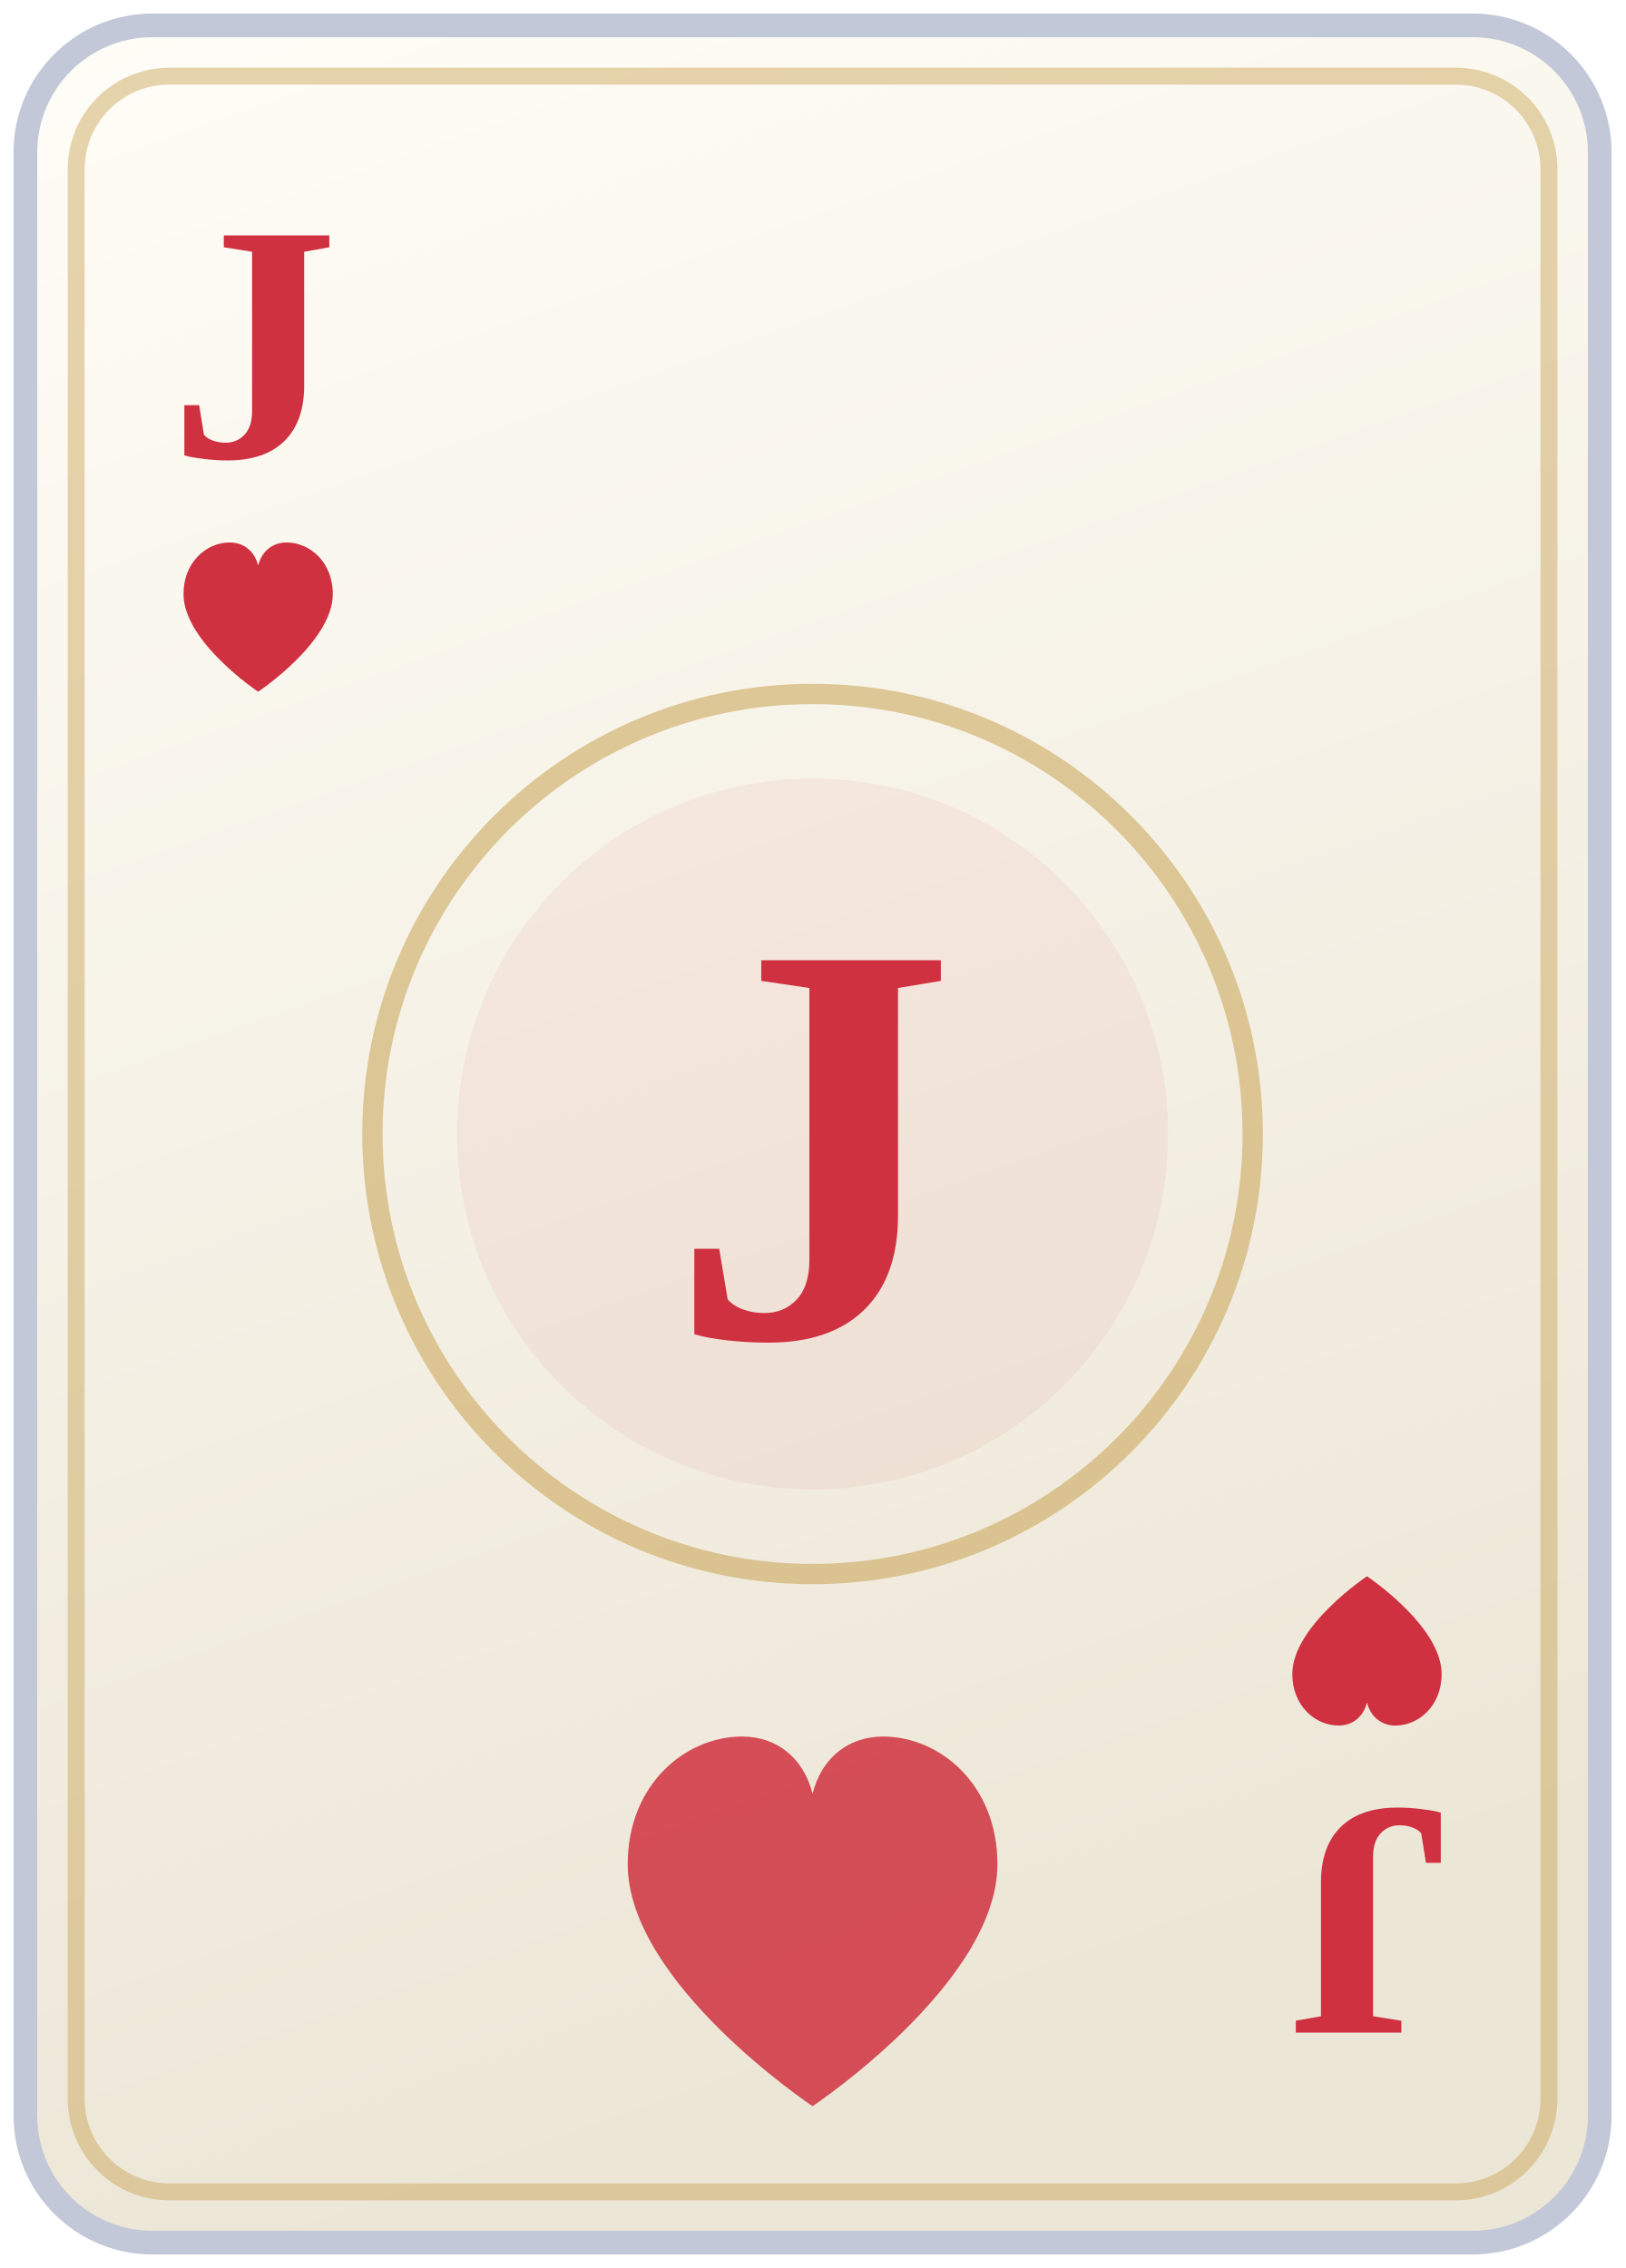
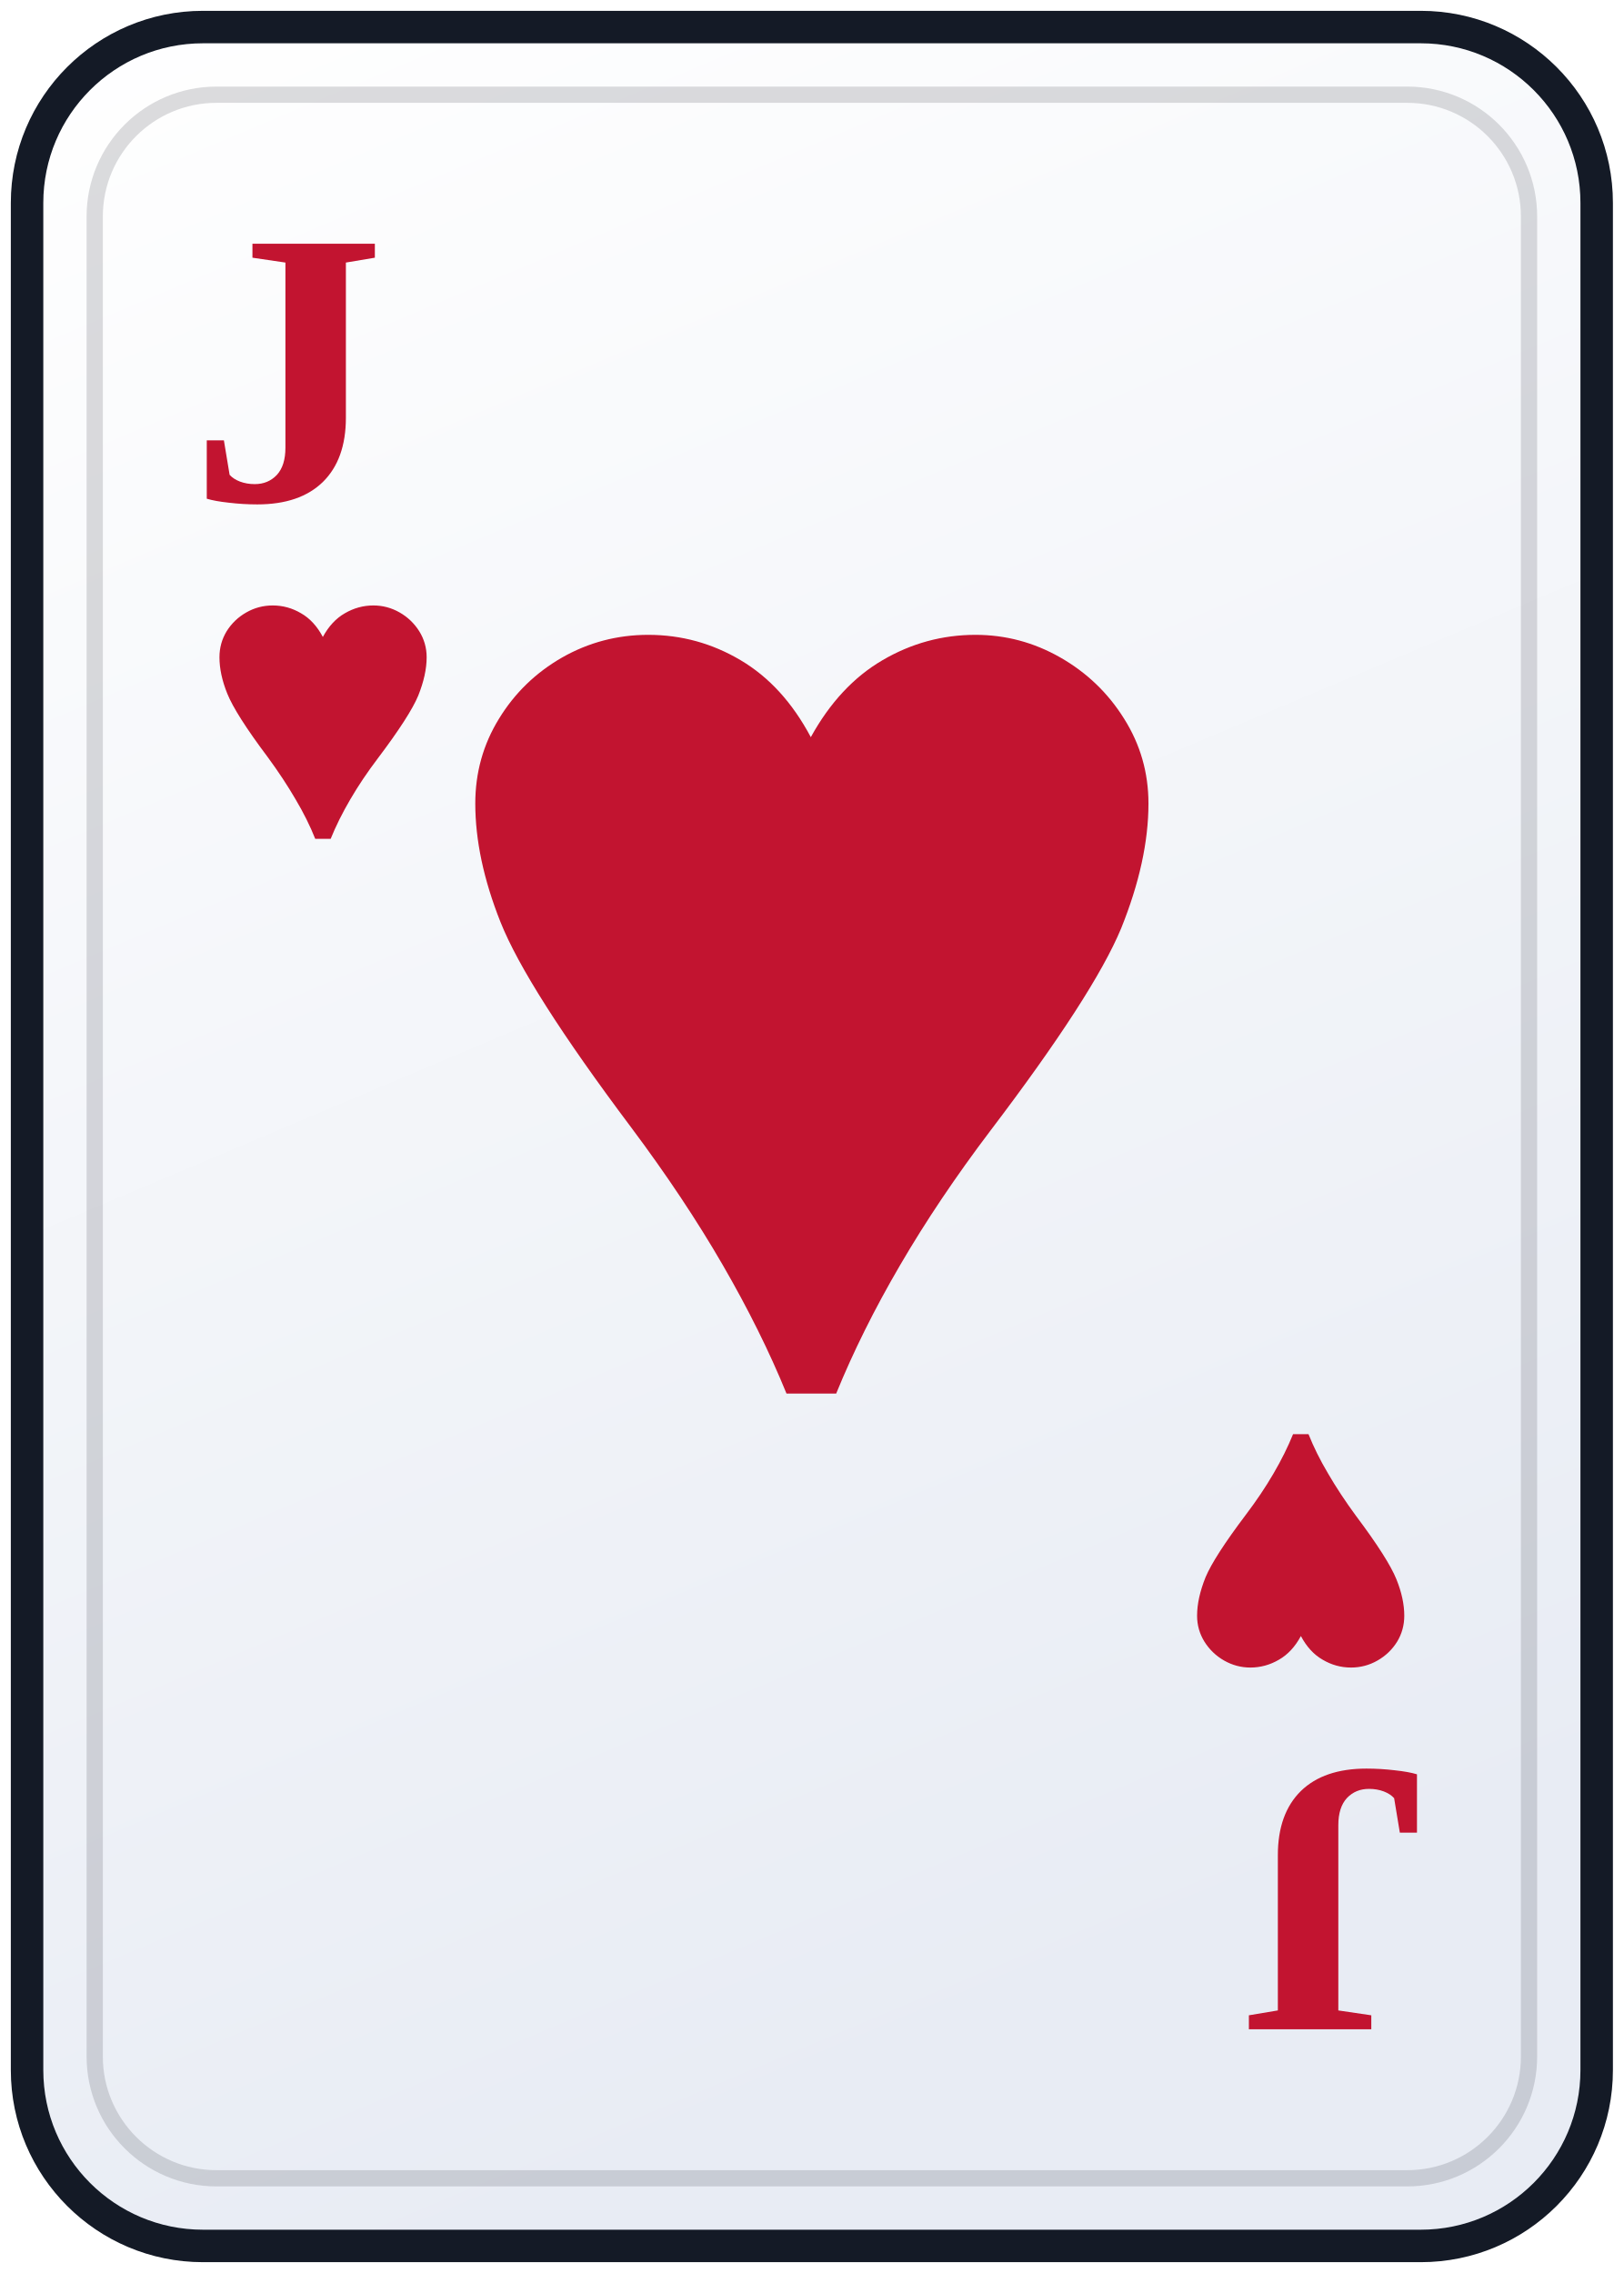
- <svg xmlns="http://www.w3.org/2000/svg" viewBox="0 0 96 134" width="96" height="134">
+ <svg xmlns="http://www.w3.org/2000/svg" viewBox="0 0 120 168" width="120" height="168">
  <defs>
-     <linearGradient id="paper2" x1="0" y1="0" x2="0.25" y2="1">
-       <stop offset="0" stop-color="#fffdf7" />
-       <stop offset="1" stop-color="#ece6d6" />
+     <linearGradient id="paper" x1="0" y1="0" x2="0.3" y2="1">
+       <stop offset="0" stop-color="#ffffff" />
+       <stop offset="1" stop-color="#e8ecf4" />
    </linearGradient>
  </defs>
-   <rect x="1.5" y="1.5" width="93" height="131" rx="7.5" fill="url(#paper2)" stroke="#c2c8d8" stroke-width="1.4" />
-   <rect x="4.5" y="4.5" width="87" height="125" rx="5.5" fill="none" stroke="#c9a253" stroke-opacity="0.45" />
-   <text x="10" y="27" font-family="Georgia,'Times New Roman',serif" font-weight="700" font-size="20" fill="#cf3140">J</text>
-   <path d="M50 94C50 94 8 66 8 39 8 21 21 10 34 10c8 0 14 5 16 13 2-8 8-13 16-13 13 0 26 11 26 29 0 27-42 55-42 55Z" transform="translate(10,31) scale(0.105)" fill="#cf3140" />
-   <circle cx="48" cy="67" r="26" fill="none" stroke="#c9a253" stroke-opacity="0.55" stroke-width="1.2" />
-   <circle cx="48" cy="67" r="21" fill="#cf3140" fill-opacity="0.06" />
-   <text x="48" y="79" text-anchor="middle" font-family="Georgia,'Times New Roman',serif" font-weight="700" font-size="34" fill="#cf3140">J</text>
-   <path d="M50 94C50 94 8 66 8 39 8 21 21 10 34 10c8 0 14 5 16 13 2-8 8-13 16-13 13 0 26 11 26 29 0 27-42 55-42 55Z" transform="translate(35,100) scale(0.26)" fill="#cf3140" opacity="0.85" />
-   <g transform="rotate(180 48 67)">
-     <text x="10" y="27" font-family="Georgia,'Times New Roman',serif" font-weight="700" font-size="20" fill="#cf3140">J</text>
-     <path d="M50 94C50 94 8 66 8 39 8 21 21 10 34 10c8 0 14 5 16 13 2-8 8-13 16-13 13 0 26 11 26 29 0 27-42 55-42 55Z" transform="translate(10,31) scale(0.105)" fill="#cf3140" />
+   <rect x="2" y="2" width="116" height="164" rx="13" fill="url(#paper)" stroke="#141a26" stroke-width="2.4" />
+   <rect x="7" y="7" width="106" height="154" rx="9" fill="none" stroke="#141a26" stroke-opacity="0.15" stroke-width="1.2" />
+   <g fill="#c21430">
+     <text x="14" y="37" font-family="Georgia,'Times New Roman',serif" font-size="29" font-weight="700">J</text>
+     <text x="15" y="62" font-family="'Segoe UI Symbol','Apple Symbols','Noto Sans Symbols 2','DejaVu Sans',serif" font-size="24">♥</text>
+   </g>
+   <text x="60" y="103" text-anchor="middle" font-family="'Segoe UI Symbol','Apple Symbols','Noto Sans Symbols 2','DejaVu Sans',serif" font-size="78" fill="#c21430">♥</text>
+   <g transform="rotate(180 60 84)">
+     <g fill="#c21430">
+       <text x="14" y="37" font-family="Georgia,'Times New Roman',serif" font-size="29" font-weight="700">J</text>
+       <text x="15" y="62" font-family="'Segoe UI Symbol','Apple Symbols','Noto Sans Symbols 2','DejaVu Sans',serif" font-size="24">♥</text>
+     </g>
  </g>
</svg>
